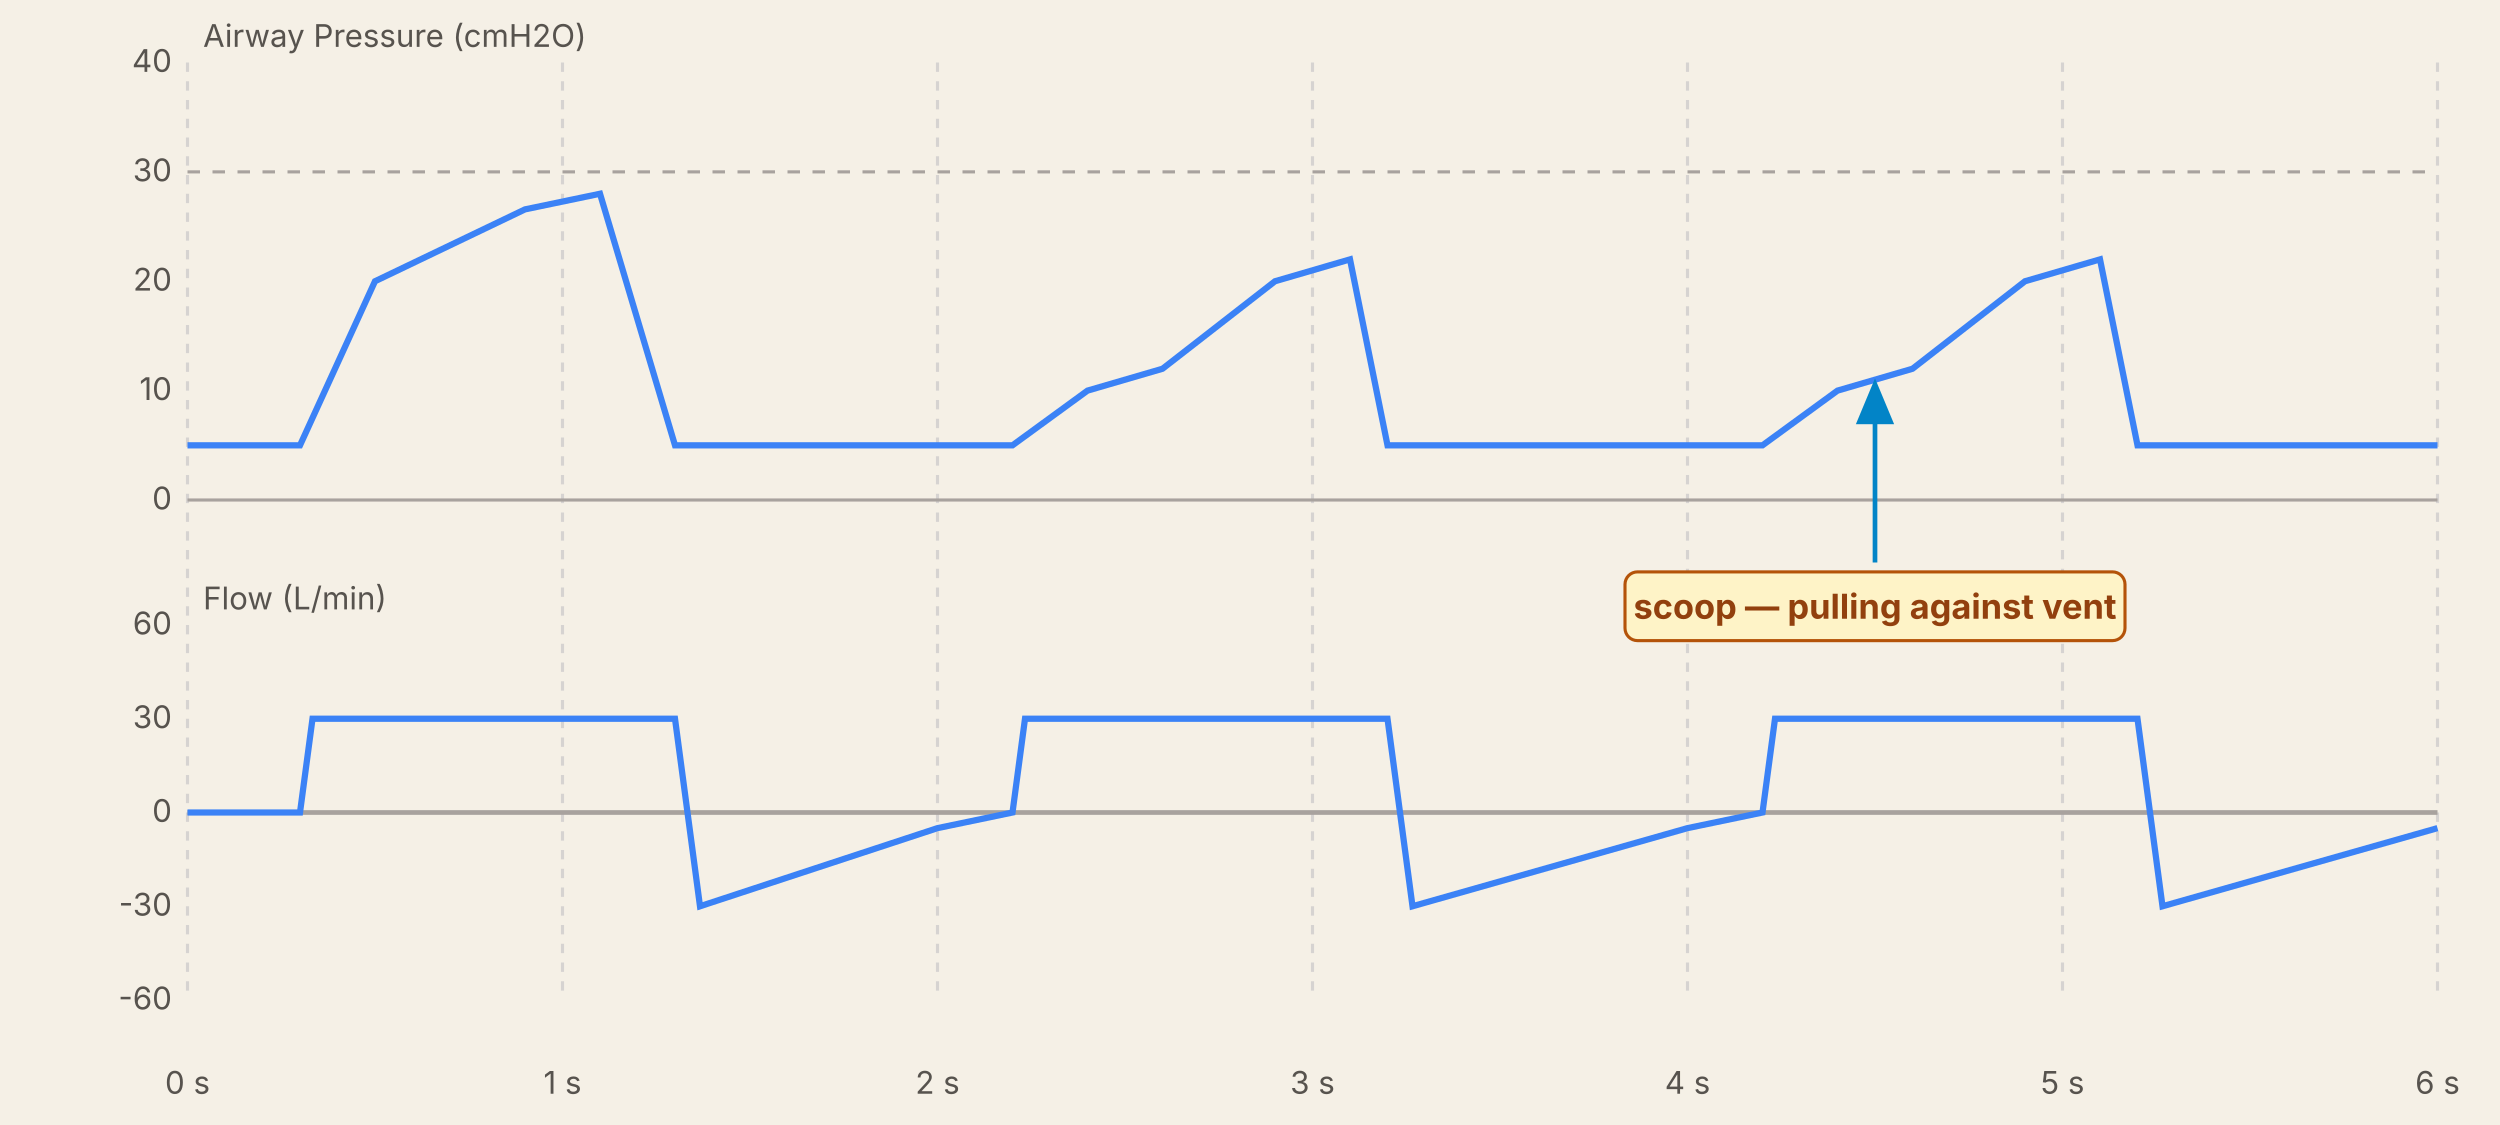
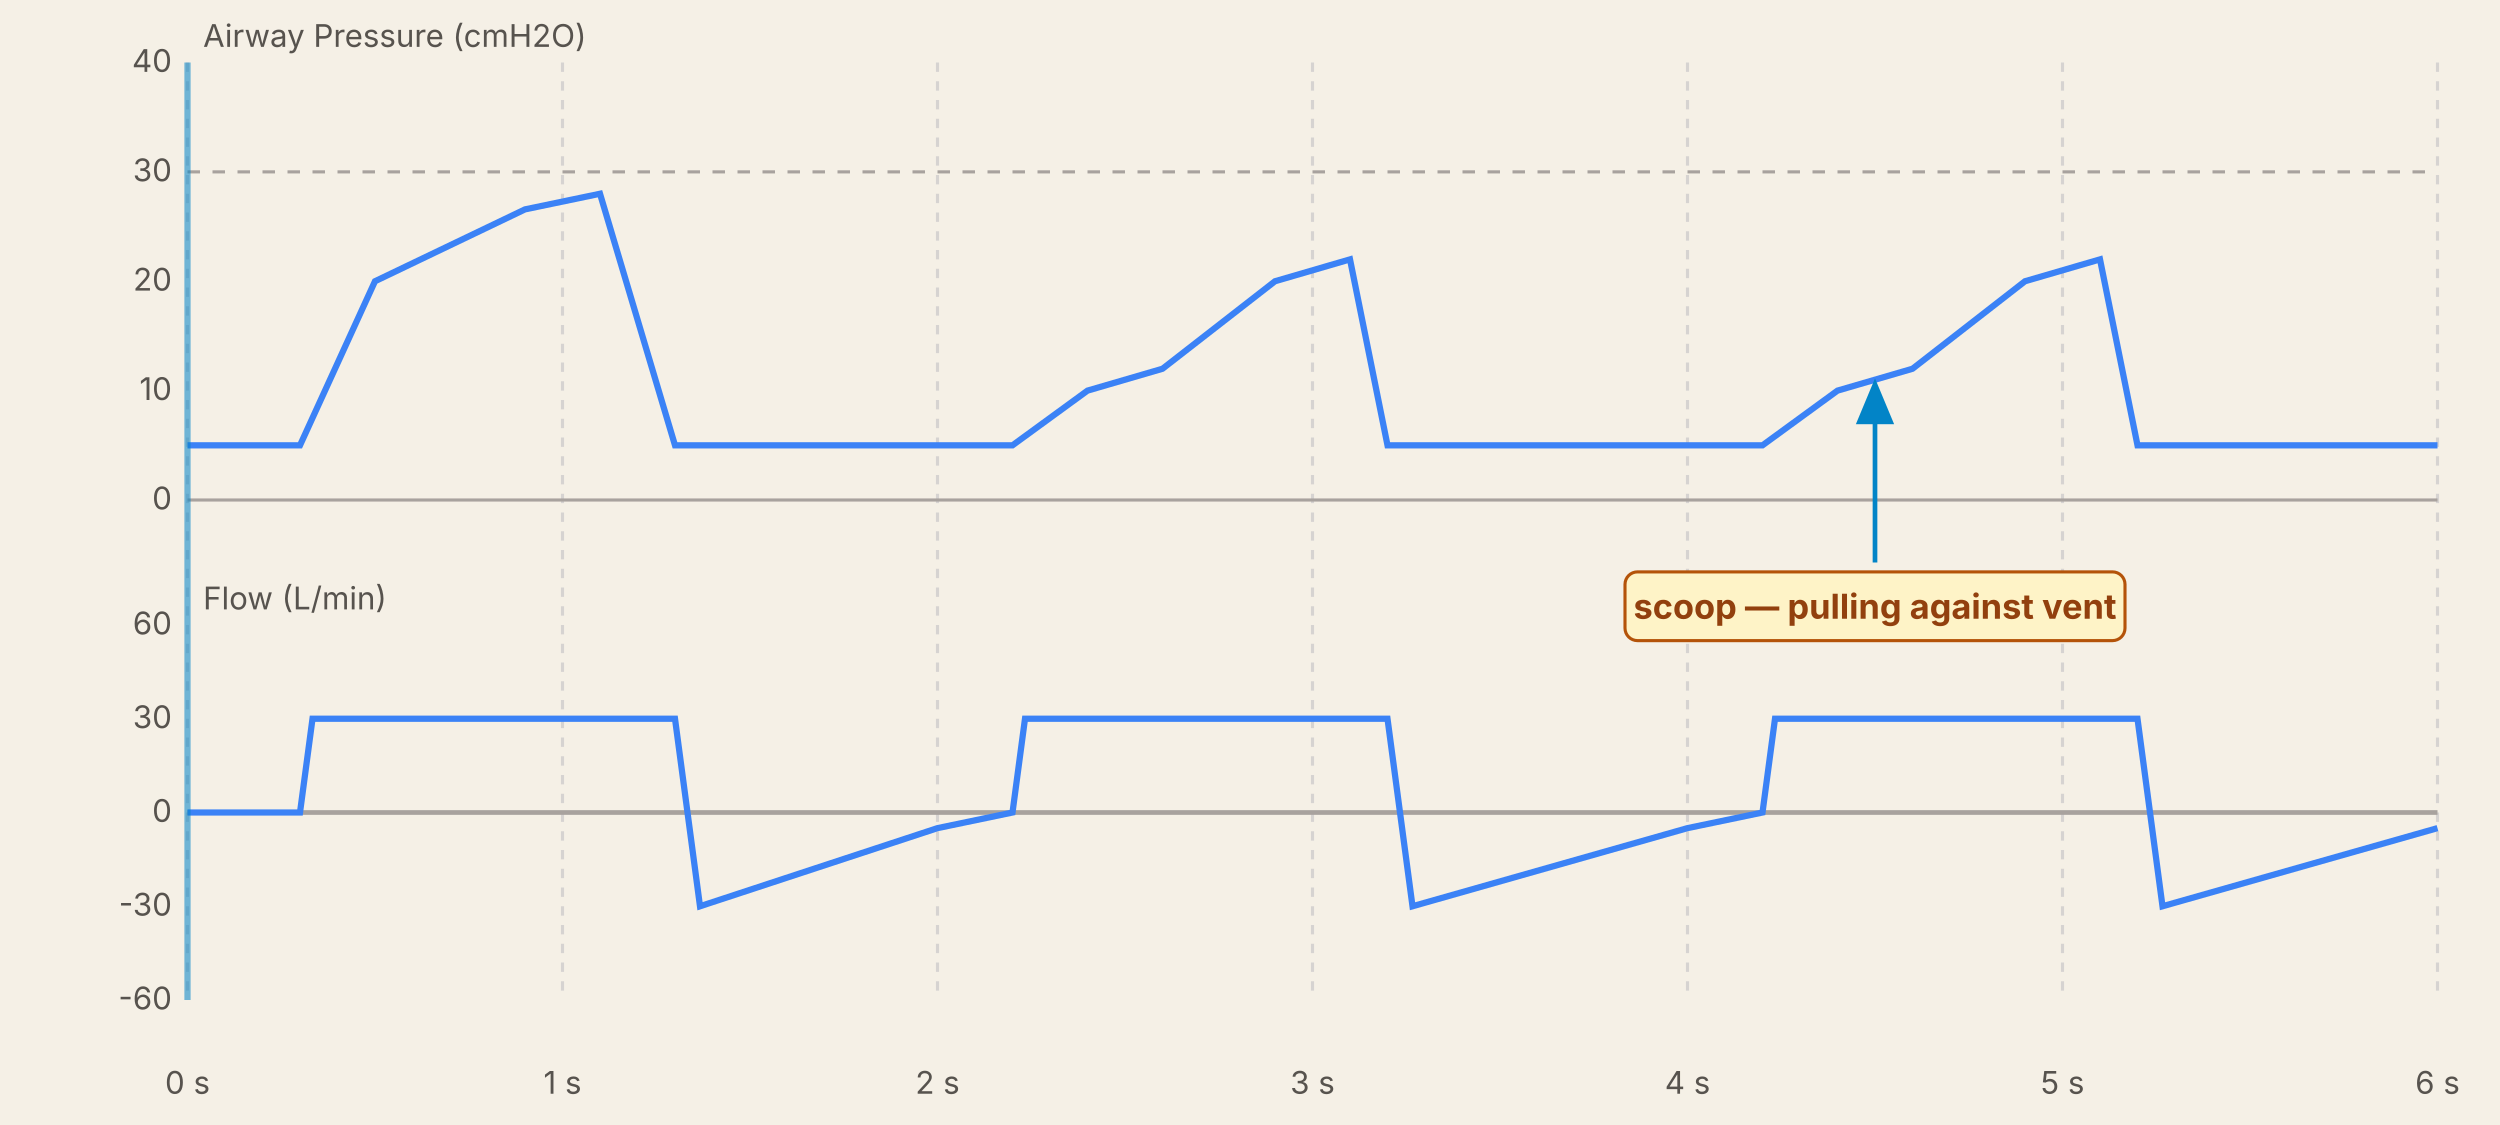
<svg xmlns="http://www.w3.org/2000/svg" viewBox="0 0 800 360" role="img" aria-label="Ventilator waveform with flow starvation pattern" font-family="ui-sans-serif, system-ui, -apple-system, Inter, sans-serif">
  <rect width="800" height="360" fill="#f5f0e6" />
  <g stroke="#d6d3d1" stroke-width="1" stroke-dasharray="3 3">
    <line x1="60" y1="20" x2="60" y2="320" />
    <line x1="180" y1="20" x2="180" y2="320" />
    <line x1="300" y1="20" x2="300" y2="320" />
    <line x1="420" y1="20" x2="420" y2="320" />
    <line x1="540" y1="20" x2="540" y2="320" />
    <line x1="660" y1="20" x2="660" y2="320" />
    <line x1="780" y1="20" x2="780" y2="320" />
  </g>
  <line x1="60" y1="160" x2="780" y2="160" stroke="#a8a29e" stroke-width="1" />
  <line x1="60" y1="55" x2="780" y2="55" stroke="#a8a29e" stroke-width="1" stroke-dasharray="4 4" />
  <line x1="60" y1="260" x2="780" y2="260" stroke="#a8a29e" stroke-width="1.5" />
  <text x="65" y="15" font-size="10" fill="#57534e">Airway Pressure (cmH2O)</text>
  <text x="65" y="195" font-size="10" fill="#57534e">Flow (L/min)</text>
  <g font-size="10" fill="#57534e" text-anchor="end">
    <text x="55" y="163">0</text>
    <text x="55" y="128">10</text>
    <text x="55" y="93">20</text>
    <text x="55" y="58">30</text>
    <text x="55" y="23">40</text>
  </g>
  <g font-size="10" fill="#57534e" text-anchor="end">
    <text x="55" y="203">60</text>
    <text x="55" y="233">30</text>
    <text x="55" y="263">0</text>
    <text x="55" y="293">-30</text>
    <text x="55" y="323">-60</text>
  </g>
  <polyline fill="none" stroke="#3b82f6" stroke-width="2" points="       60,142.5       96,142.5       120,90       168,67       192,62       216,142.5       300,142.5       324,142.5       348,125       372,118       408,90       432,83       444,142.5       540,142.5       564,142.5       588,125       612,118       648,90       672,83       684,142.5       780,142.5     " />
  <polyline fill="none" stroke="#3b82f6" stroke-width="2" points="       60,260       96,260       100,230       216,230       220,260       224,290       300,265       324,260       328,230       444,230       448,260       452,290       540,265       564,260       568,230       684,230       688,260       692,290       780,265     " />
  <g stroke="#0284c7" fill="#0284c7" stroke-width="1.5">
    <line x1="600" y1="180" x2="600" y2="130" />
    <polygon points="600,123 595,135 605,135" />
  </g>
  <rect x="520" y="183" width="160" height="22" rx="4" fill="#fef3c7" stroke="#b45309" />
  <text x="600" y="198" font-size="11" font-weight="700" fill="#92400e" text-anchor="middle">
    scoop — pulling against vent
  </text>
  <g font-size="10" fill="#57534e" text-anchor="middle">
    <text x="60" y="350">0 s</text>
    <text x="180" y="350">1 s</text>
    <text x="300" y="350">2 s</text>
    <text x="420" y="350">3 s</text>
    <text x="540" y="350">4 s</text>
    <text x="660" y="350">5 s</text>
    <text x="780" y="350">6 s</text>
  </g>
+   <line stroke="#0284c7" stroke-width="2" opacity="0.55" y1="20" y2="320" x1="60" x2="60">
+     <animate attributeName="x1" from="60" to="780" dur="6s" repeatCount="indefinite" />
+     <animate attributeName="x2" from="60" to="780" dur="6s" repeatCount="indefinite" />
+   </line>
</svg>
